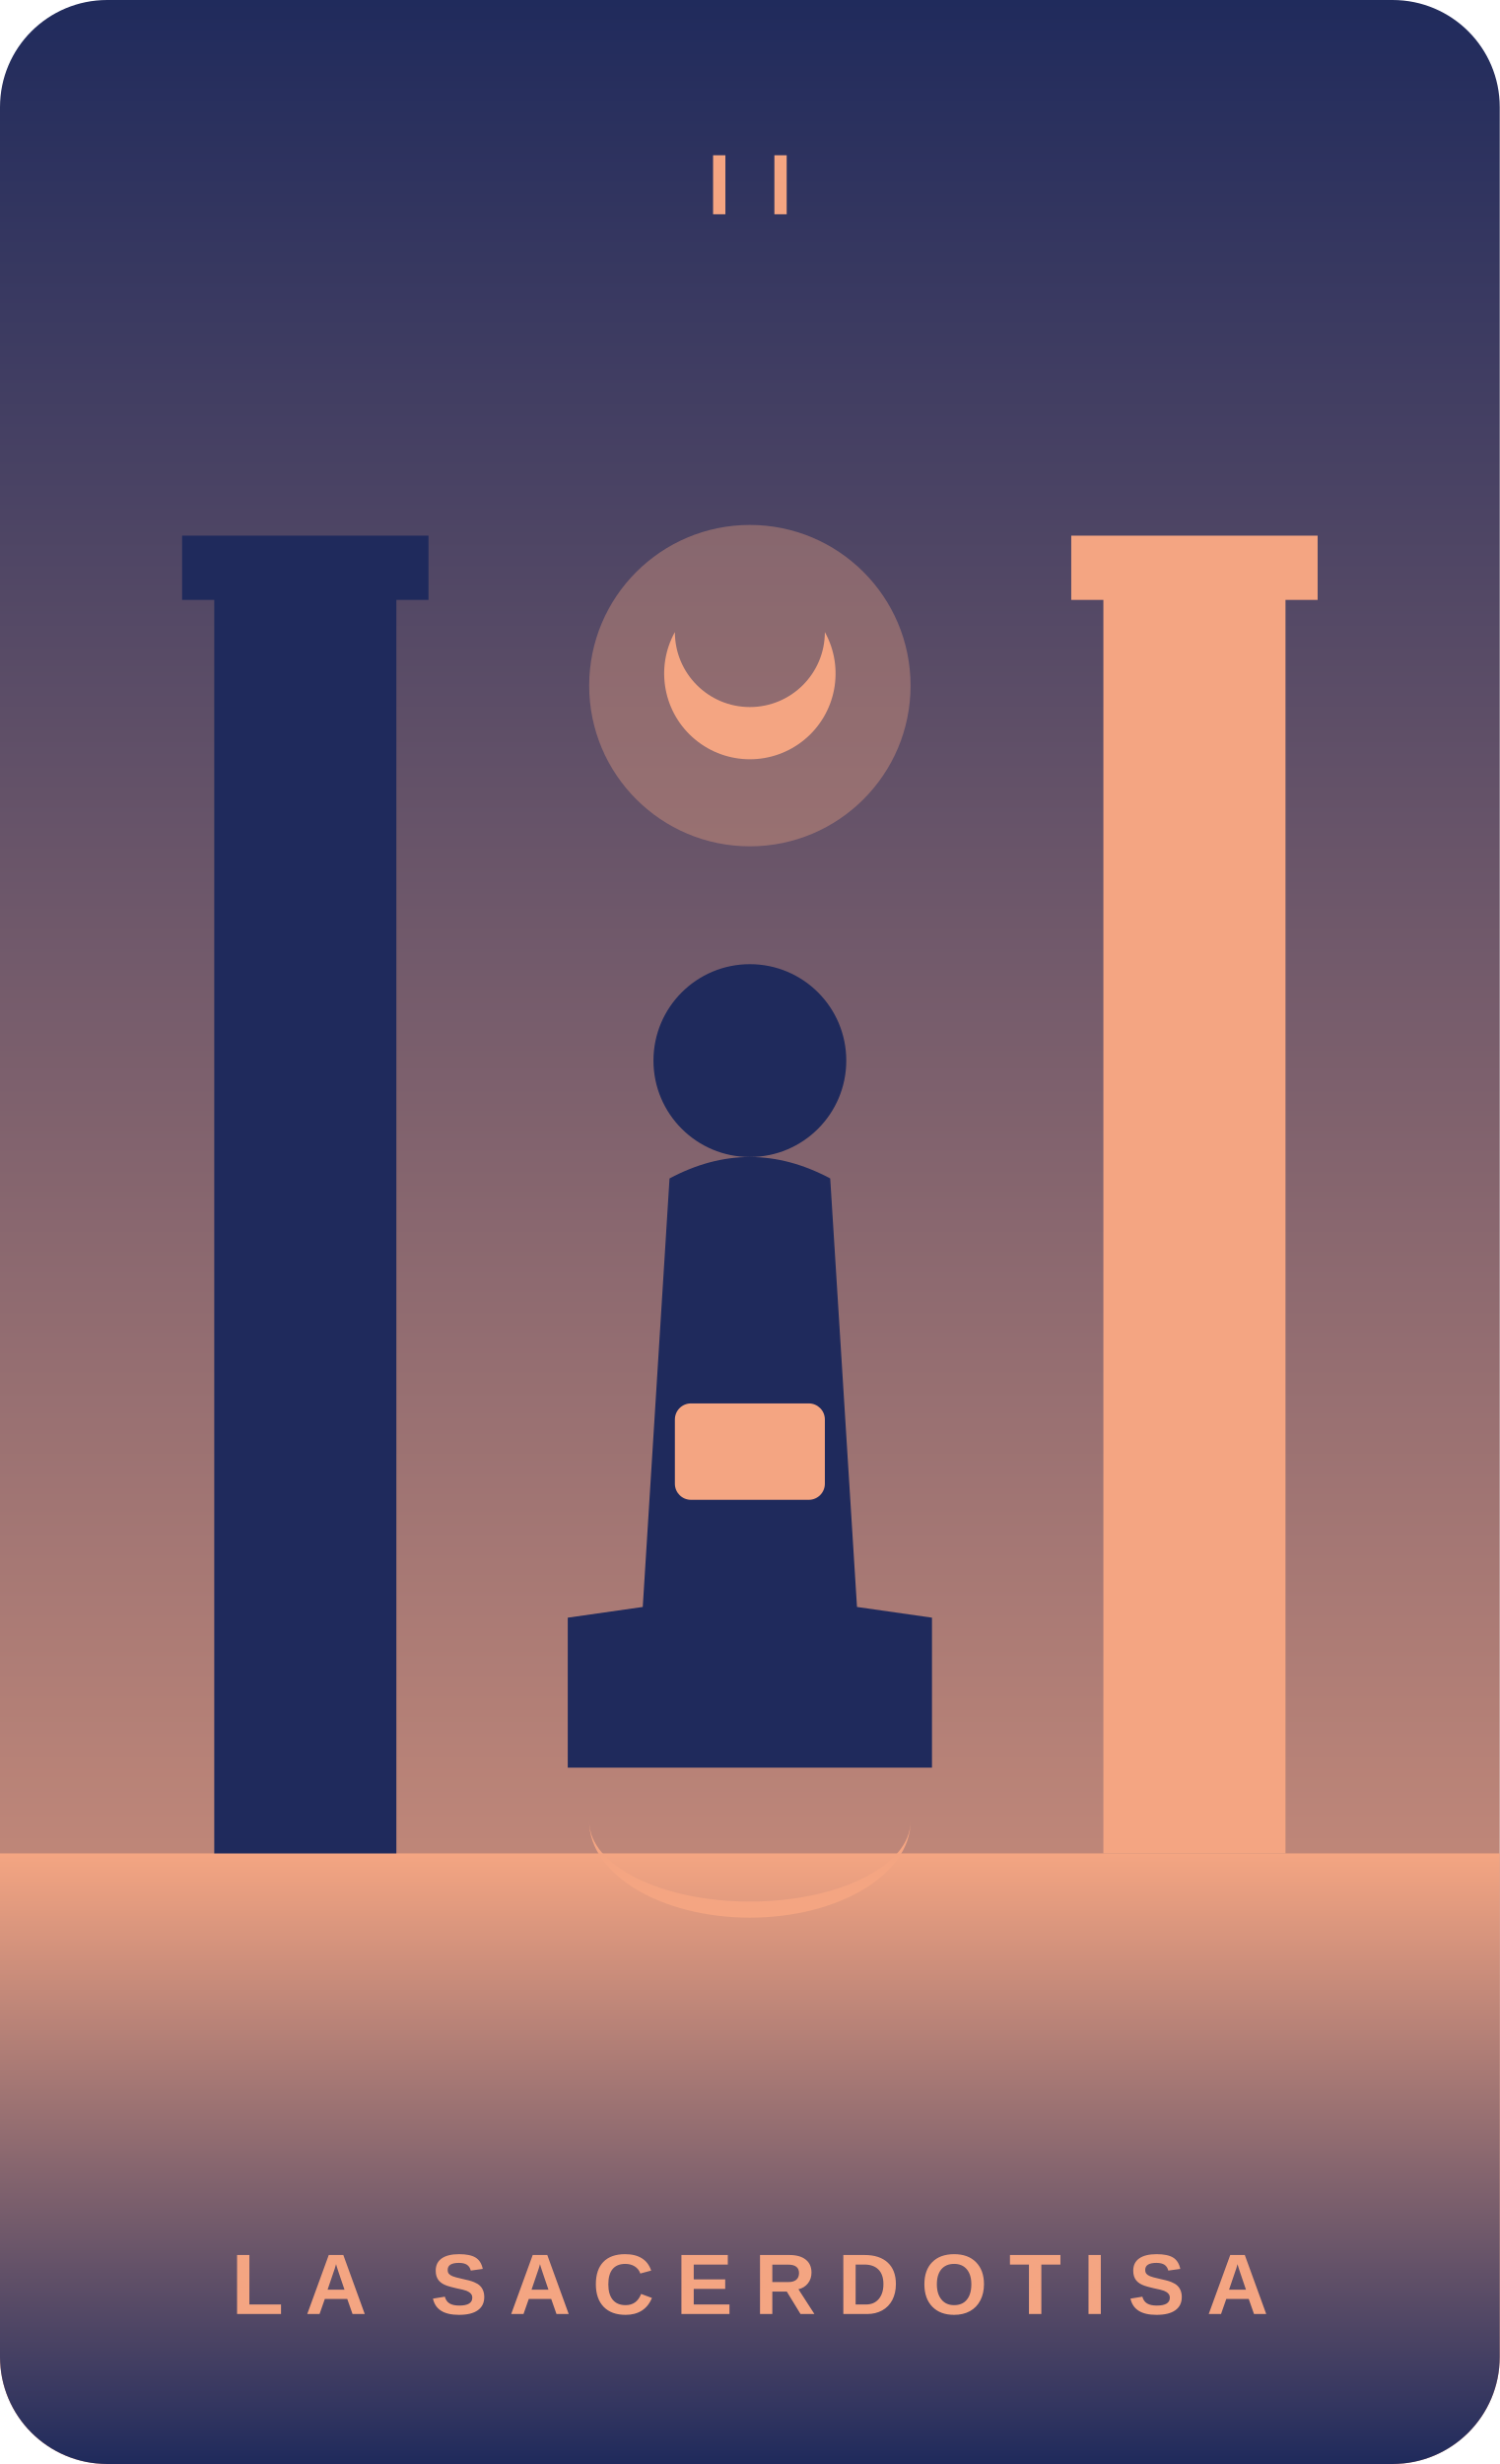
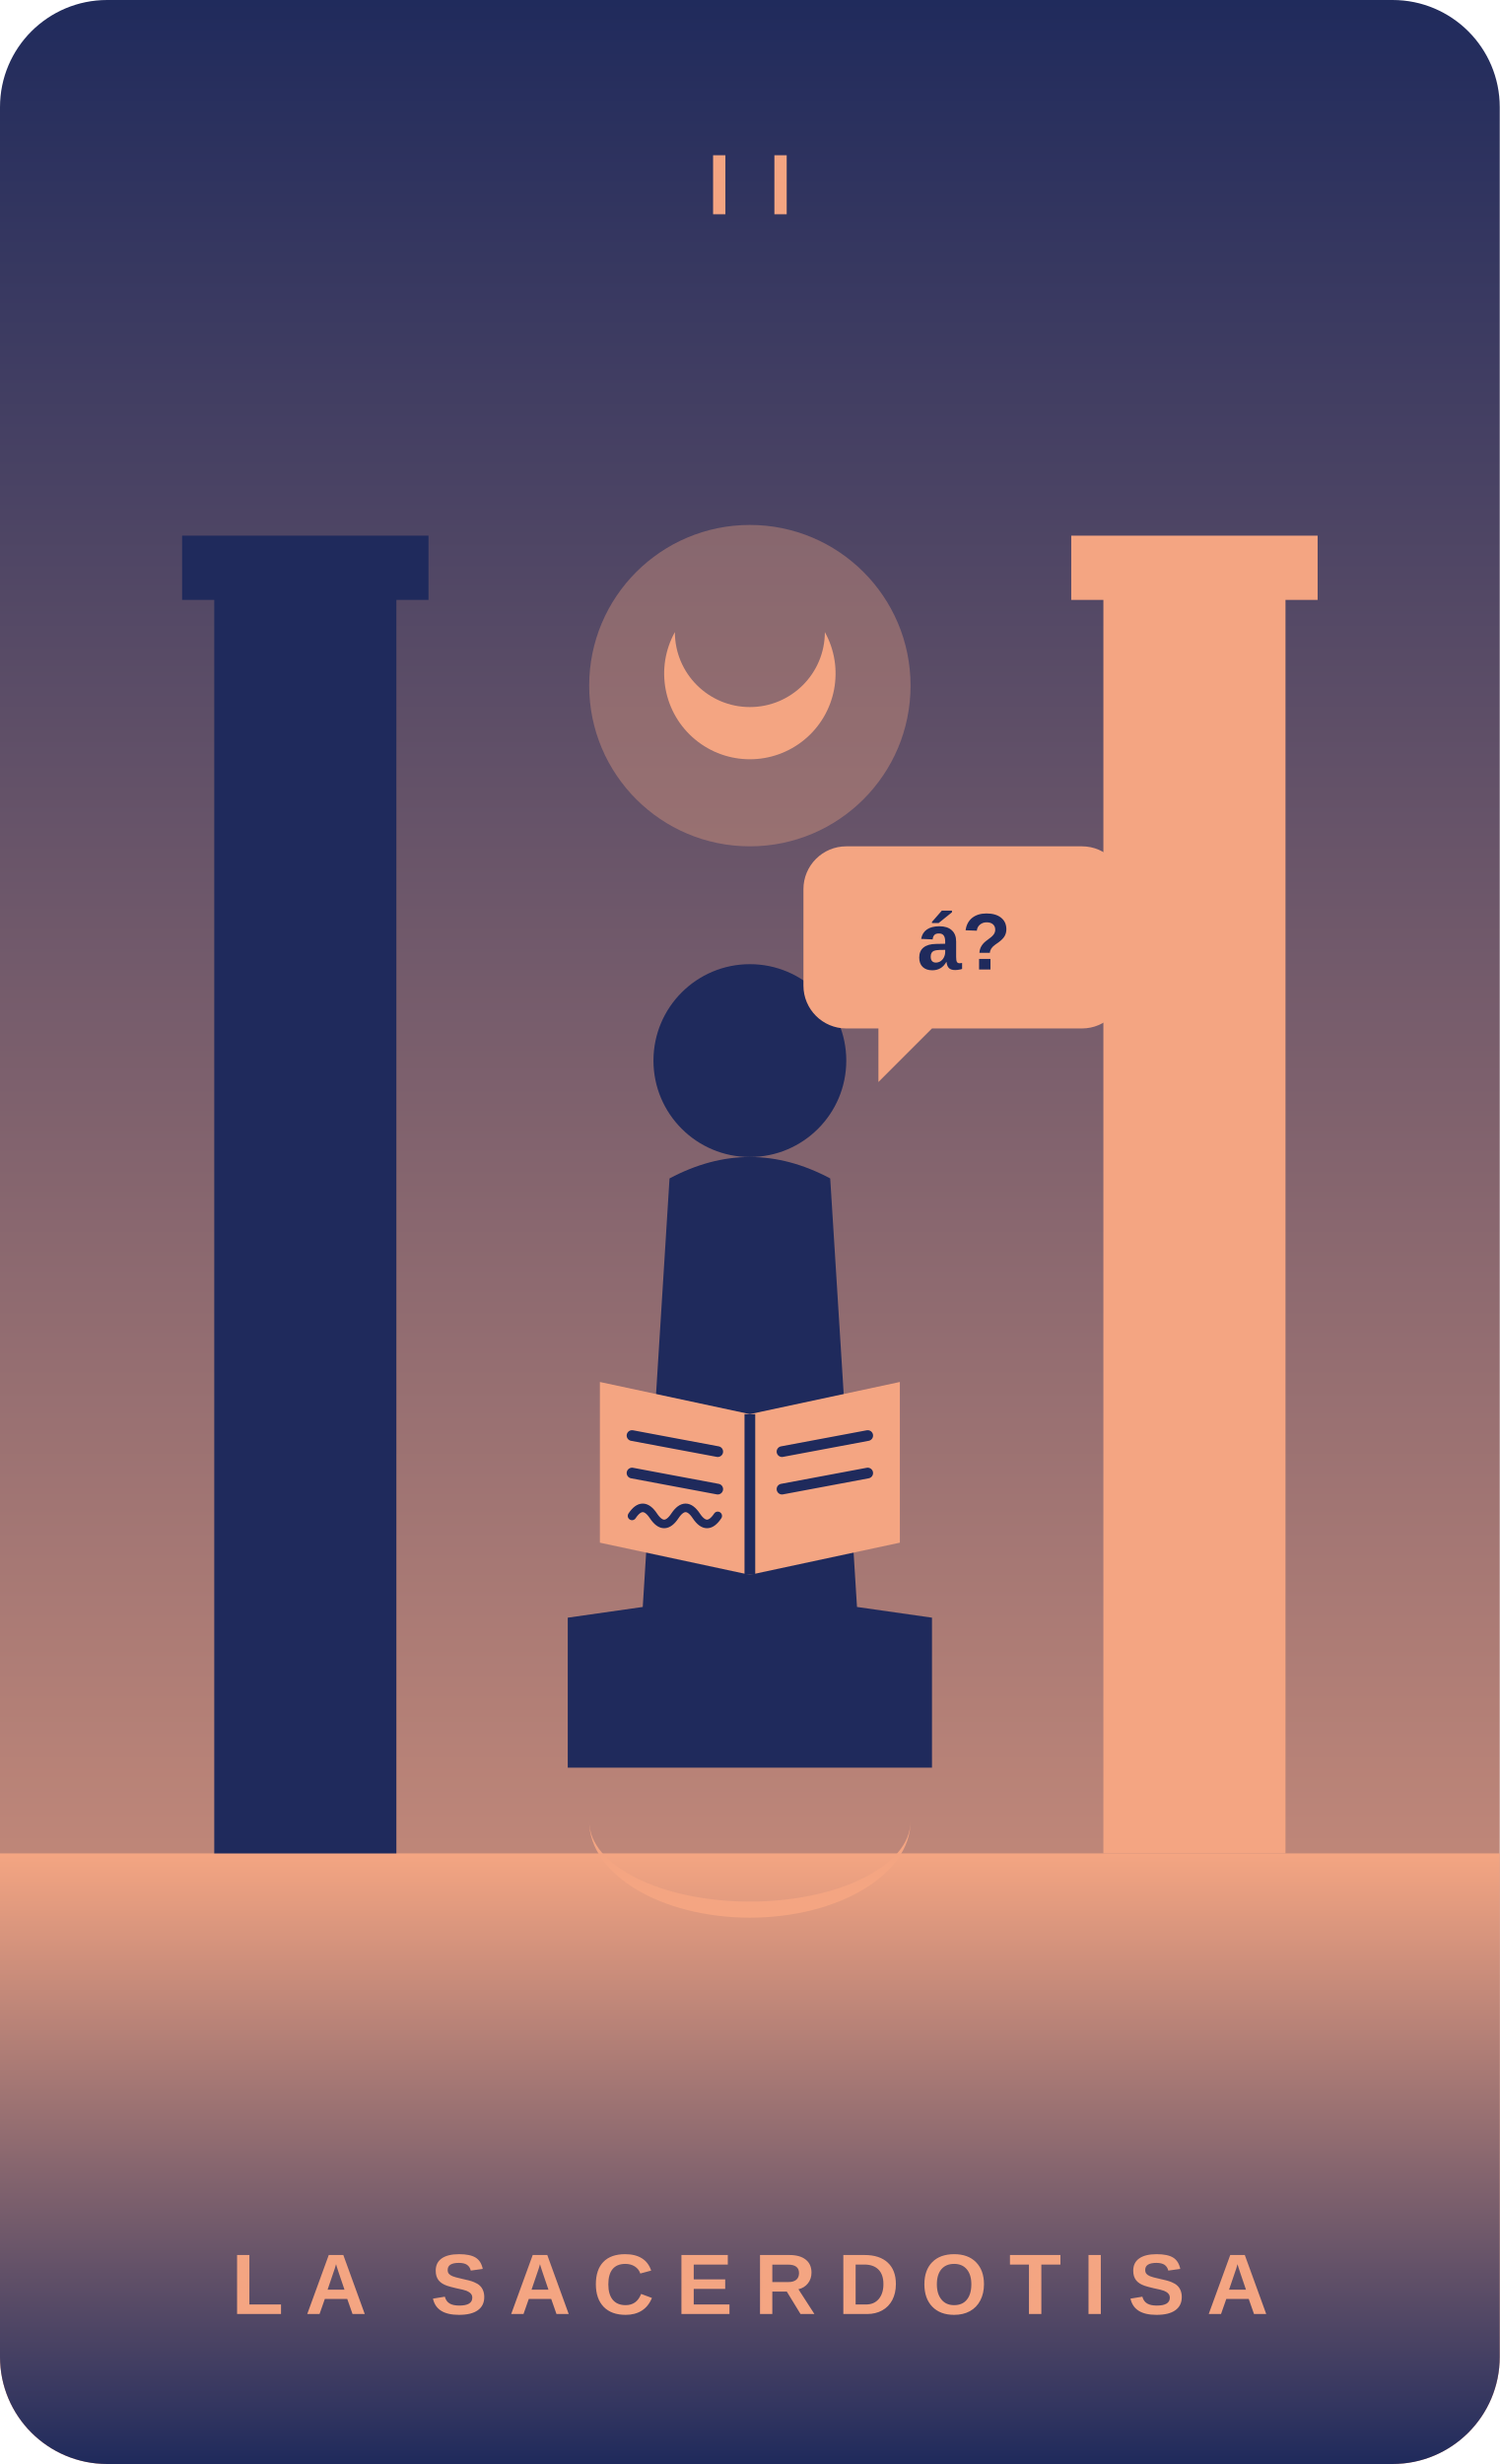
<svg xmlns="http://www.w3.org/2000/svg" viewBox="0 0 280 460" width="280" height="460">
  <defs>
    <linearGradient id="d" x1="0" y1="0" x2="0" y2="1">
      <stop offset="0" stop-color="#1f2a5c" />
      <stop offset="1" stop-color="#f4a582" />
    </linearGradient>
    <linearGradient id="d2" x1="0" y1="0" x2="0" y2="1">
      <stop offset="0" stop-color="#f4a582" />
      <stop offset="1" stop-color="#1f2a5c" />
    </linearGradient>
    <clipPath id="c">
      <rect width="280" height="460" rx="20" />
    </clipPath>
  </defs>
  <g clip-path="url(#c)">
    <rect width="280" height="460" fill="url(#d)" />
    <rect y="346" width="280" height="114" fill="url(#d2)" />
    <rect x="40" y="110" width="34" height="236" fill="#1f2a5c" />
    <rect x="206" y="110" width="34" height="236" fill="#f4a582" />
    <rect x="34" y="100" width="46" height="12" fill="#1f2a5c" />
    <rect x="200" y="100" width="46" height="12" fill="#f4a582" />
    <circle cx="140" cy="128" r="30" fill="#f4a582" opacity="0.35" />
    <path d="M126 118 a16 16 0 1 0 28 0 a12 12 0 1 1 -28 0 Z" fill="#f4a582" />
    <circle cx="140" cy="198.0" r="18.0" fill="#1f2a5c" />
    <path d="M125 220.0 Q140 212.0 155 220.0 L160 300 L174 302 L174 330 L106 330 L106 302 L120 300 Z" fill="#1f2a5c" />
-     <rect x="126" y="262" width="28" height="18" rx="3" fill="#f4a582" />
    <path d="M110 340 a30 18 0 0 0 60 0 a24 12 0 0 1 -60 0 Z" fill="#f4a582" />
+     <path d="M112 258 L140 264 L168 258 L168 288 L140 294 L112 288 Z" fill="#f4a582" />
+     <path d="M140 264 V294" stroke="#1f2a5c" stroke-width="2" />
+     <path d="M118 268 L134 271 M118 275 L134 278 M146 271 L162 268 M146 278 L162 275" stroke="#1f2a5c" stroke-width="2" stroke-linecap="round" />
+     <path d="M118 283 q2 -3 4 0 q2 3 4 0 q2 -3 4 0 q2 3 4 0" fill="none" stroke="#1f2a5c" stroke-width="1.6" stroke-linecap="round" />
+     <path d="M158 158 h44 a8 8 0 0 1 8 8 v18 a8 8 0 0 1 -8 8 h-28 l-10 10 v-10 h-6 a8 8 0 0 1 -8 -8 v-18 a8 8 0 0 1 8 -8 Z" fill="#f4a582" />
+     <text x="180" y="181" text-anchor="middle" fill="#1f2a5c" font-family="'Helvetica Neue', Arial, sans-serif" font-size="15" font-weight="bold">á?</text>
    <text x="140" y="40" text-anchor="middle" fill="#f4a582" font-family="'Helvetica Neue', Arial, sans-serif" font-size="16" letter-spacing="7" font-weight="bold">II</text>
    <text x="140" y="432" text-anchor="middle" fill="#f4a582" font-family="'Helvetica Neue', Arial, sans-serif" font-size="16" letter-spacing="4" font-weight="bold">LA SACERDOTISA</text>
  </g>
</svg>
